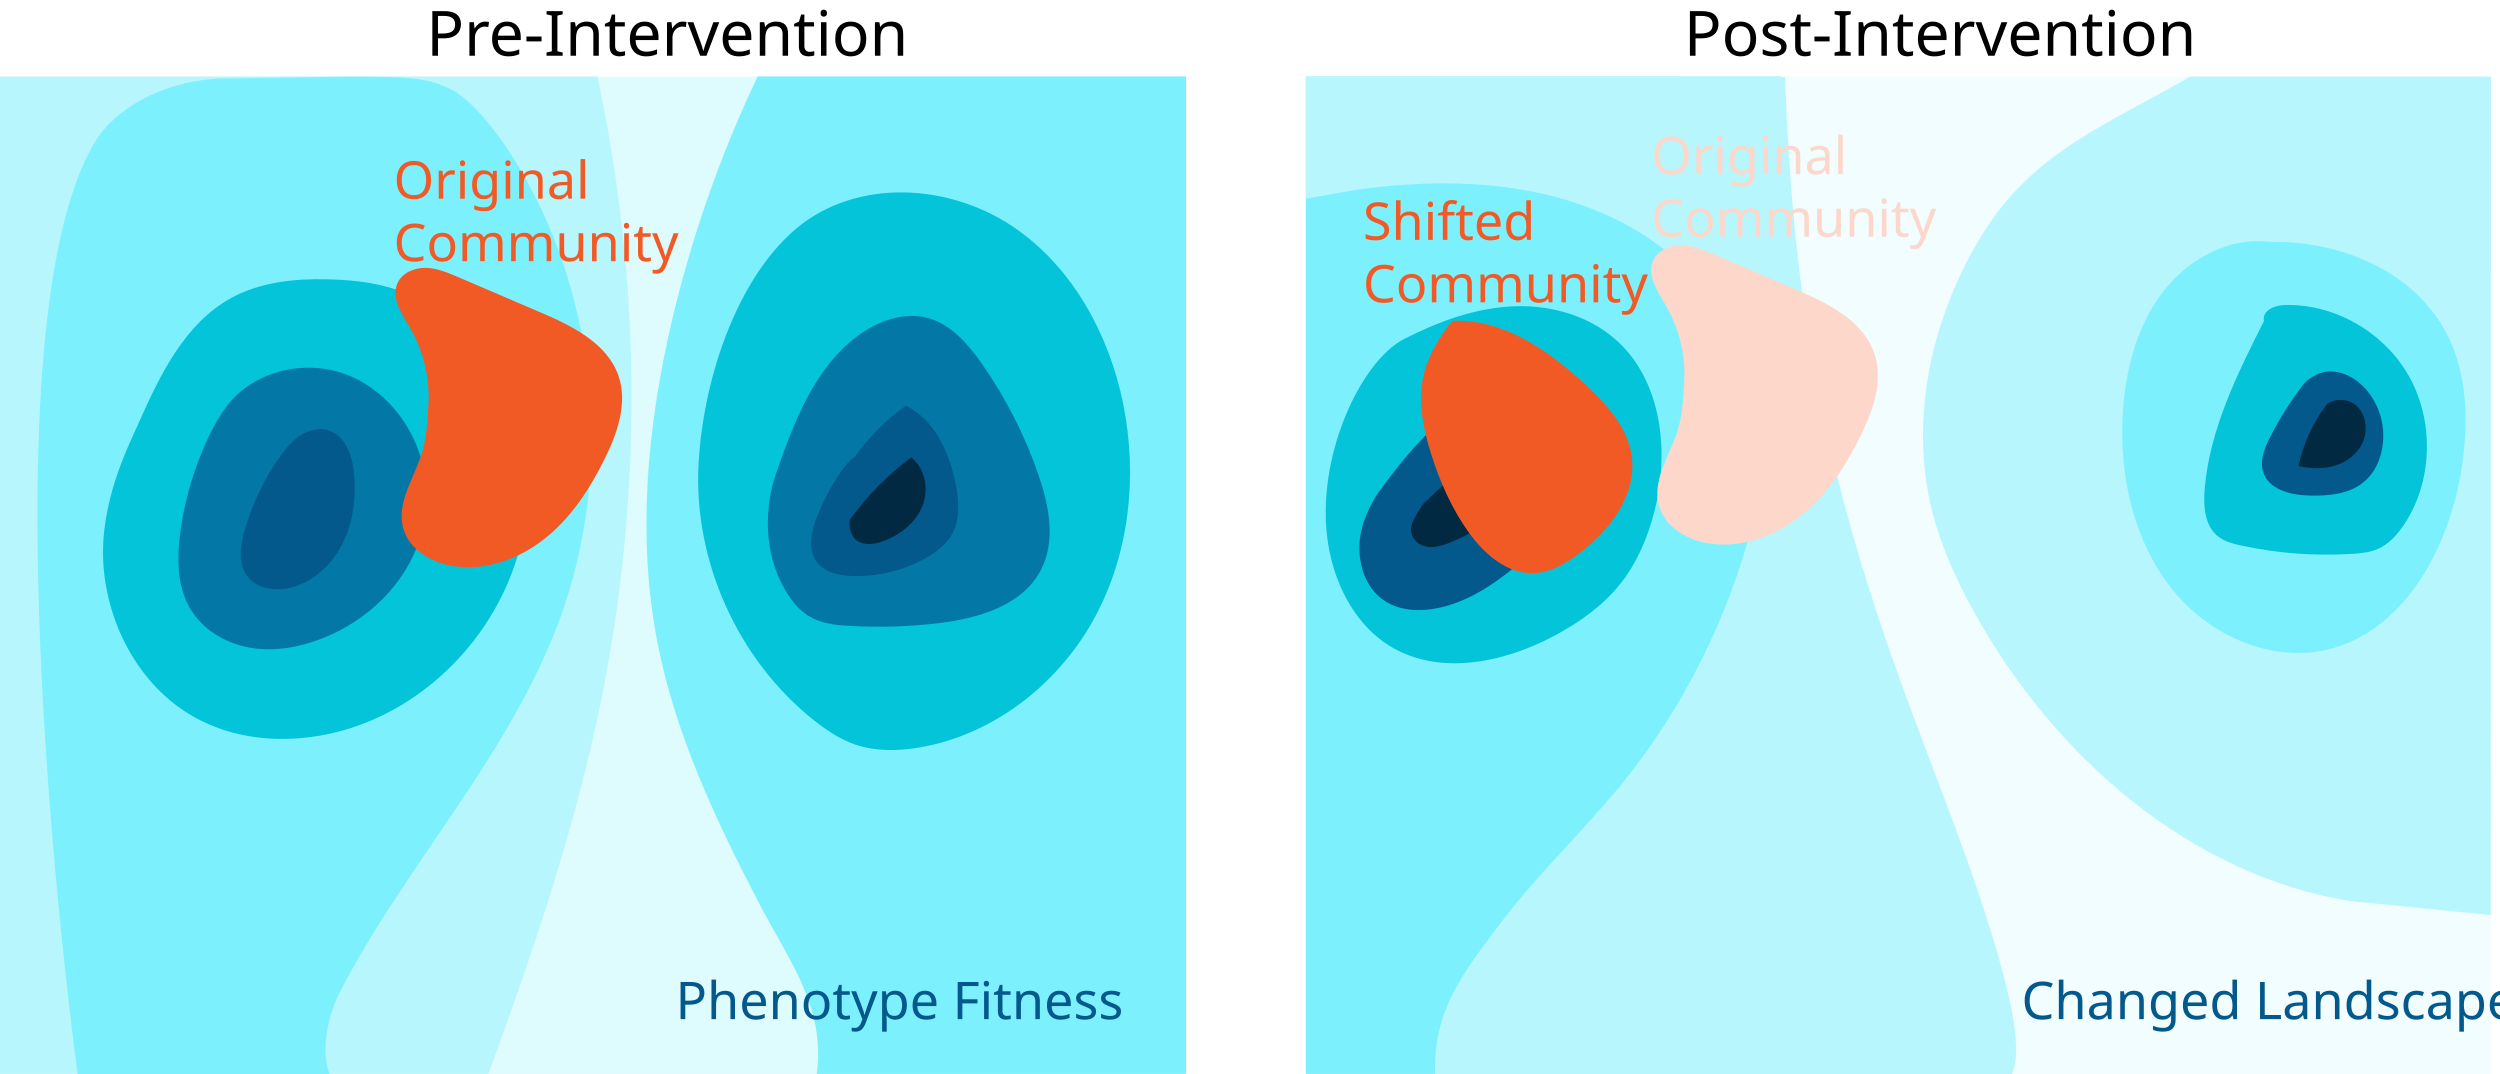
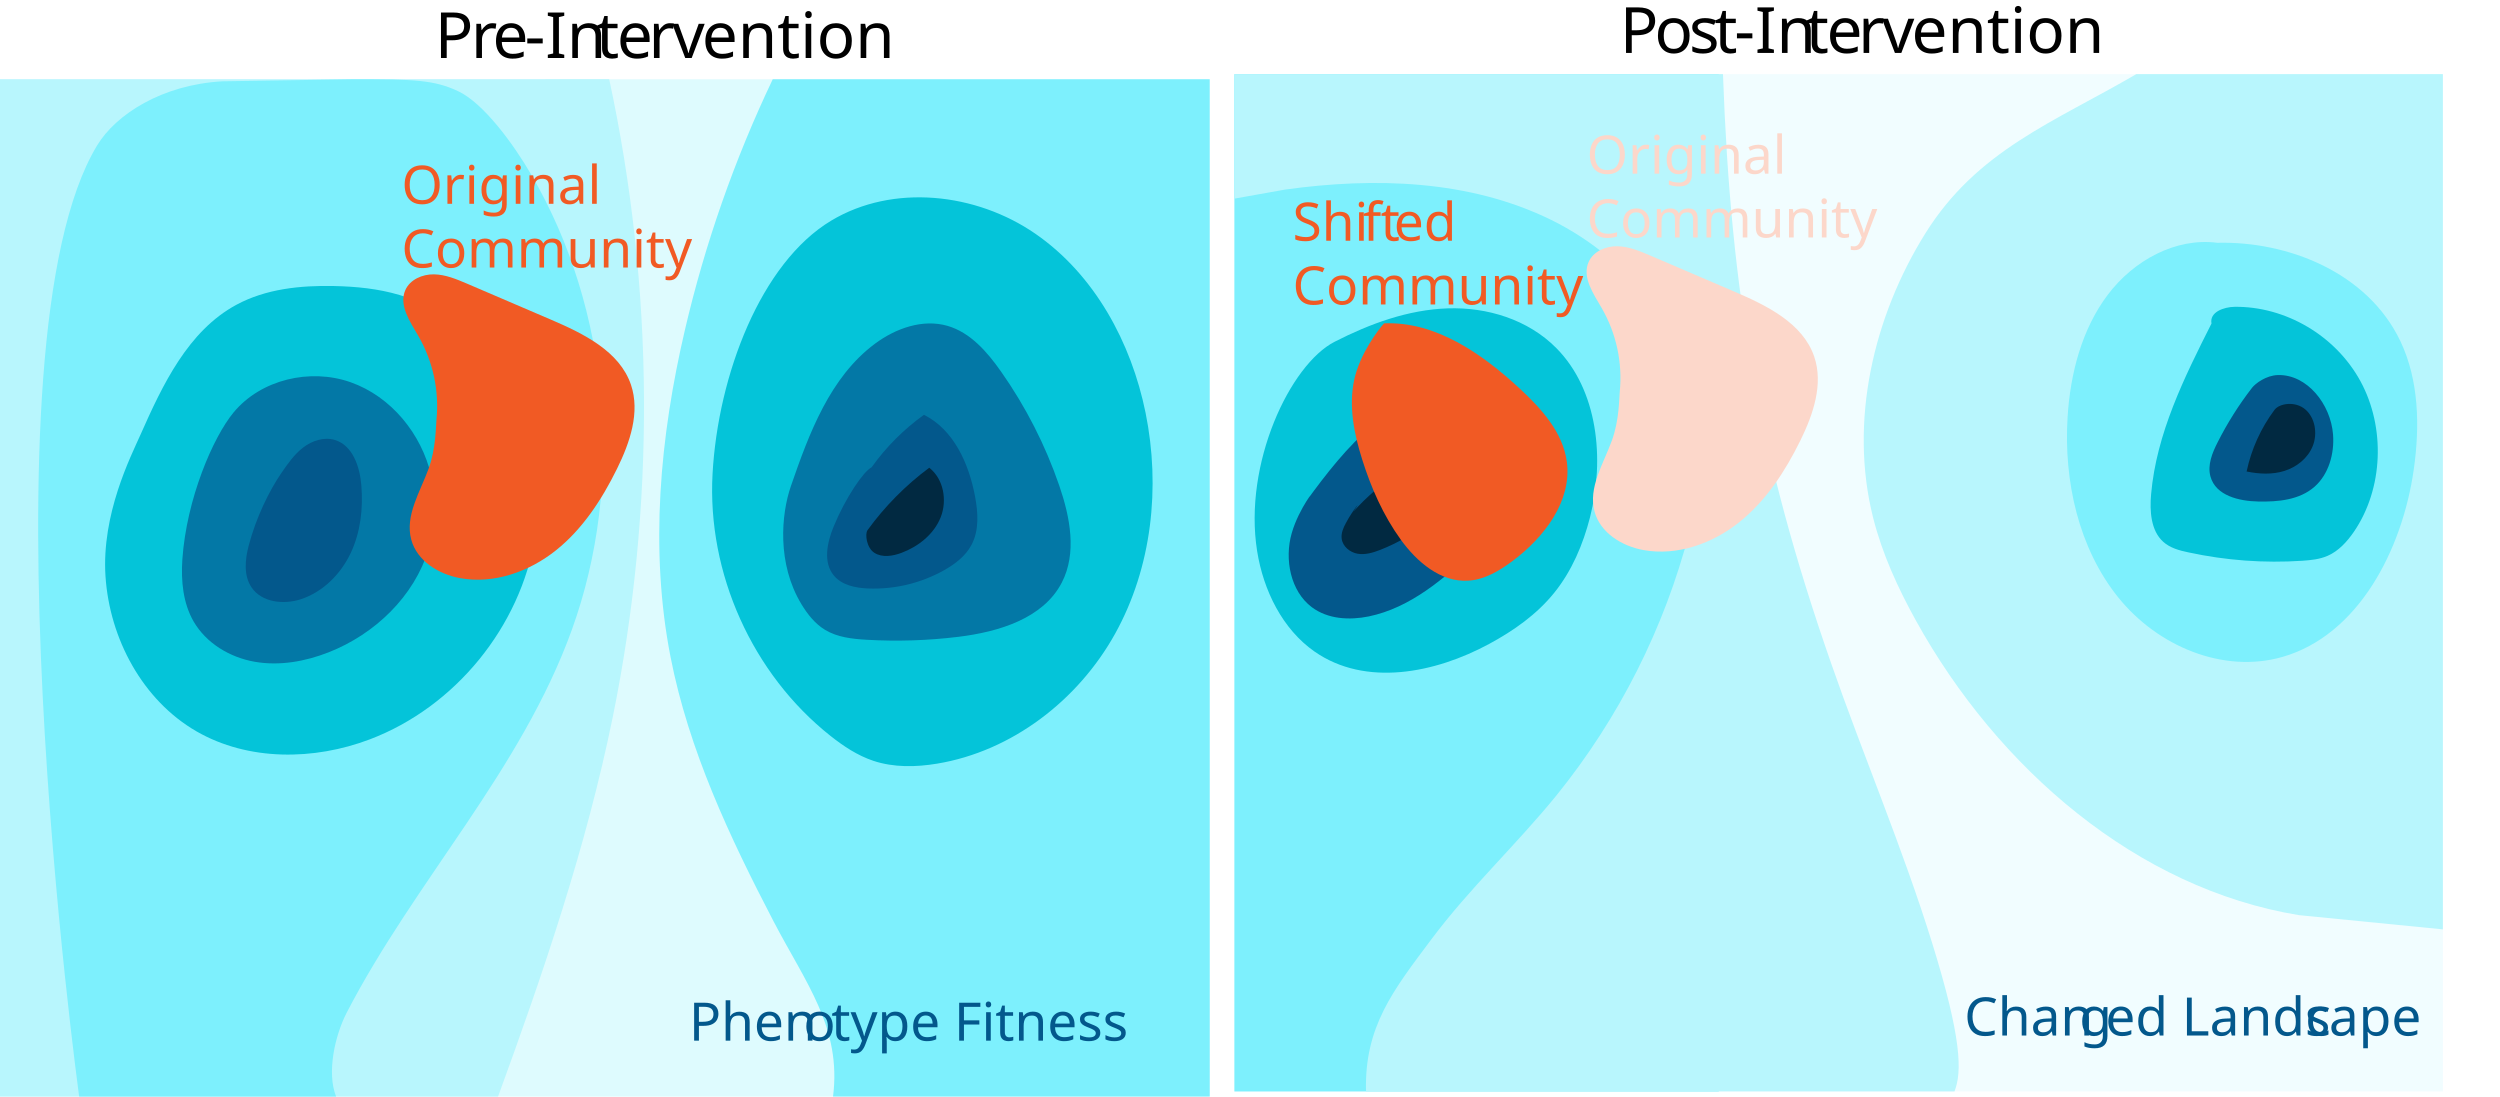
- <svg xmlns="http://www.w3.org/2000/svg" version="1.1" x="0px" y="0px" viewBox="0 0 1920 824.8" style="enable-background:new 0 0 1920 824.8;" xml:space="preserve">
-   <style type="text/css">
- 	.st0{fill:#DEFBFE;}
- 	.st1{fill:#B8F6FD;}
- 	.st2{fill:#7DF0FD;}
- 	.st3{fill:#04C4D9;}
- 	.st4{fill:#0378A6;}
- 	.st5{fill:#03588C;}
- 	.st6{fill:#04C4D9;stroke:#04C4D9;stroke-width:3;stroke-miterlimit:10;}
- 	.st7{fill:#012941;}
- 	.st8{fill:#F15A24;}
- 	.st9{display:none;}
- 	.st10{display:inline;fill:none;stroke:#000000;stroke-width:3;stroke-miterlimit:10;}
- 	.st11{fill:#F1FDFF;}
- 	.st12{fill:#FCD7CA;}
- 	.st13{fill:none;}
- 	.st14{font-family:'SourceSansPro-Regular';}
- 	.st15{font-size:48px;}
- 	.st16{font-size:40px;}
- </style>
-   <g id="Calque_3">
-     <rect y="58.8" class="st0" width="910.9" height="766" />
-     <path class="st1" d="M0,58.8v766h375.1c34.2-93.5,66.4-188.1,86.3-285.5c32.3-158.1,31.4-322.7-2.6-480.5H0z" />
-     <path class="st2" d="M167.5,60.4c-45.6,2.5-80.3,24.9-94.4,48.3c-91.2,150.7-13.5,716.2-13.5,716.2h193.5c-7.2-18.1-0.9-46,8-63.2   c51.6-99.5,131.3-182.4,169.6-288.4c39.9-110.7,28.5-240.8-30.2-341.7c-14.4-24.8-36.8-54.9-55.5-63.7c-18.1-8.5-32.8-9-78.9-9" />
-     <path class="st3" d="M105.7,326.6c16.8-37.8,35.9-78.3,72.3-98c22.2-12,48.2-14.7,73.5-14.1c16.7,0.4,33.4,2,49.4,6.8   c36.4,10.8,67.3,37.7,85.1,71.3c17.9,33.5,23.1,73.2,17,110.7c-11,67.9-60.2,128.2-124.5,152.7c-42.1,16-91.6,16.5-130.6-6   c-40.7-23.5-65.5-69.9-68.5-116.8C76.4,386.1,98.5,342.9,105.7,326.6z" />
-     <path class="st4" d="M175.9,309.7c20.6-24.9,57.6-33.5,88.1-22.8c30.5,10.7,53.4,38.8,60.7,70.3c4.2,18.2,3.5,37.5-1.9,55.4   c-10.8,35.7-40.5,64.1-75.3,77.7c-17.6,6.9-37,10.4-55.7,7.1c-18.7-3.3-36.5-13.9-46-30.4c-8-13.9-9.6-30.7-8.5-46.7   C140.5,374.8,160.4,328.4,175.9,309.7z" />
-     <path class="st5" d="M211.8,355.3c4.8-7,9.7-14.1,16.4-19.2c6.7-5.2,15.7-8.1,23.8-5.7c13.5,4,18.9,20.1,20,34.2   c1.5,17.4-0.6,35.4-8.1,51.2c-7.5,15.8-20.8,29.2-37.4,34.6c-13,4.3-29.5,2.5-37.2-8.8c-6.1-9-4.9-21-2.2-31.5   C192.8,388.9,202.7,368.6,211.8,355.3z" />
-     <path class="st2" d="M910.9,824.8H627.3c6.6-51.8-20.7-85.6-44.8-132c-33-63.4-63.8-128.9-77.5-199c-15.9-81.3-8-165.7,10.8-246.4   c15.2-65,37.4-128.4,66.1-188.7h329" />
-     <path class="st6" d="M626.6,166.6c46.1-27.6,107.9-20.7,152.1,9.8s71.7,81.3,82.4,133.9c11.3,55.7,4.8,115.7-22.8,165.3   s-77,87.8-133.1,97.1c-15.7,2.6-32.2,2.9-47.3-2.1c-11.7-3.9-22.1-10.9-31.8-18.5C567.9,505.8,533.9,430.3,538,356   C542.2,281.6,574.4,197.9,626.6,166.6z" />
-     <path class="st4" d="M595.5,365.2c13.8-39.9,29.4-82.1,63.3-107.3c15.6-11.6,35.9-18.8,54.5-13.5c17.3,5,30,19.7,40.4,34.4   c18.6,26.4,33.4,55.5,43.9,86c8.1,23.6,13.4,50.6,1.9,72.8c-14,27.2-47.6,37.2-77.9,40.9c-22.9,2.8-46,3.5-69,2.2   c-10.8-0.6-22.1-1.8-31.4-7.5c-7.5-4.6-13.2-11.7-17.7-19.3C584.9,423.5,588.2,386.3,595.5,365.2z" />
-     <path class="st5" d="M656.3,351c10.9-15.2,24.2-28.6,39.4-39.5c22.4,11.1,33.8,36.7,38.5,61.3c2.3,12.3,3.2,25.6-2.6,36.7   c-4.5,8.4-12.4,14.4-20.6,19.1c-17.4,9.8-37.5,14.6-57.4,13.7c-9.4-0.4-19.6-2.5-25.6-9.8c-8.2-9.9-5.1-24.7-0.2-36.6   C636.6,373.9,650.3,353.9,656.3,351z" />
-     <path class="st7" d="M653.3,398.3c13-17.9,28.7-33.8,46.5-47c10.8,8.4,13.7,24.6,8.6,37.3s-16.7,22-29.5,26.8   c-6.6,2.5-14.4,3.8-20.4,0C652.5,411.7,651.2,401.2,653.3,398.3z" />
-     <path class="st8" d="M328.7,315.3c2.2-21.8-2.6-44.2-13.7-63.2c-6.3-10.8-14.8-23.1-9.8-34.5c3.5-7.9,12.8-12,21.5-11.9   s16.9,3.6,24.9,7c21.1,9,42.1,18.1,63.2,27.1c24.6,10.5,51.7,23.8,60.3,49.1c7,20.7-0.8,43.5-10.5,63.1   c-11.4,23.2-25.8,45.4-46,61.5c-20.2,16.1-46.7,25.6-72.1,21c-16.2-2.9-32.6-13-36.9-29c-4.9-18.1,6.7-35.9,13.1-53.5   C328.3,336.7,328.2,320.2,328.7,315.3z" />
+ <svg xmlns="http://www.w3.org/2000/svg" viewBox="0 0 1882.5 825.71">
+   <defs>
+     <style>.cls-1{fill:#defbfe;}.cls-2{fill:#b8f6fd;}.cls-3{fill:#7df0fd;}.cls-4,.cls-7{fill:#04c4d9;}.cls-5{fill:#0378a6;}.cls-22,.cls-6{fill:#03588c;}.cls-7{stroke:#04c4d9;stroke-miterlimit:10;stroke-width:3px;}.cls-8{fill:#012941;}.cls-26,.cls-9{fill:#f15a24;}.cls-10{fill:#f1fdff;}.cls-11,.cls-27{fill:#fcd7ca;}.cls-12{font-size:48px;}.cls-12,.cls-22,.cls-26,.cls-27{font-family:SourceSansPro-Regular, Source Sans Pro;}.cls-13{letter-spacing:-0.01em;}.cls-14{letter-spacing:0.01em;}.cls-15{letter-spacing:-0.01em;}.cls-16{letter-spacing:0.02em;}.cls-17{letter-spacing:0em;}.cls-18{letter-spacing:-0.02em;}.cls-19{letter-spacing:-0.02em;}.cls-20{letter-spacing:-0.03em;}.cls-21{letter-spacing:-0.01em;}.cls-22,.cls-26,.cls-27{font-size:40px;}.cls-23{letter-spacing:-0.02em;}.cls-24{letter-spacing:-0.01em;}.cls-25{letter-spacing:-0.01em;}</style>
+   </defs>
+   <g id="Calque_3" data-name="Calque 3">
+     <rect class="cls-1" y="59.69" width="910.91" height="766.02" />
+     <path class="cls-2" d="M0,57.86v766H375.05c34.2-93.54,66.43-188.12,86.32-285.55a1172.57,1172.57,0,0,0-2.63-480.47Z" transform="translate(0 1.82)" />
+     <path class="cls-3" d="M167.51,59.41C122,61.93,87.26,84.34,73.11,107.72-18.13,258.44,59.62,823.88,59.62,823.88H253.08c-7.18-18.06-.87-46,8-63.2,51.57-99.53,131.34-182.37,169.59-288.44,39.93-110.7,28.46-240.8-30.15-341.73C386.13,105.66,363.71,75.64,345,66.86c-18.15-8.53-32.82-9-78.95-9" transform="translate(0 1.82)" />
+     <path class="cls-4" d="M105.7,325.7c16.76-37.84,35.88-78.32,72.27-98,22.18-12,48.24-14.68,73.46-14.14,16.68.35,33.45,2,49.45,6.76C337.31,231.09,368.16,258,386,291.54s23.09,73.19,17,110.69c-11,67.87-60.2,128.23-124.47,152.66-42.1,16-91.56,16.48-130.58-6C107.27,525.39,82.51,479,79.44,432.11S98.48,342,105.7,325.7Z" transform="translate(0 1.82)" />
+     <path class="cls-5" d="M175.9,308.73C196.5,283.86,233.55,275.27,264,286s53.4,38.81,60.66,70.28a108,108,0,0,1-1.9,55.35c-10.85,35.71-40.54,64.07-75.28,77.73-17.64,6.93-37,10.41-55.7,7.13s-36.49-13.93-46-30.36c-8-13.9-9.55-30.66-8.47-46.68C140.45,373.85,160.4,327.46,175.9,308.73Z" transform="translate(0 1.82)" />
+     <path class="cls-6" d="M211.85,354.4c4.8-7,9.71-14.08,16.43-19.24s15.68-8.13,23.8-5.71c13.47,4,18.88,20.14,20,34.15,1.45,17.4-.57,35.38-8.06,51.15s-20.83,29.16-37.41,34.63c-13,4.28-29.47,2.47-37.17-8.84-6.11-9-4.91-21-2.18-31.49C192.79,387.92,202.74,367.66,211.85,354.4Z" transform="translate(0 1.82)" />
+     <path class="cls-3" d="M910.91,823.88H627.28c6.55-51.85-20.7-85.63-44.83-132-33-63.38-63.83-128.89-77.53-199-15.87-81.28-8-165.7,10.84-246.35A929.26,929.26,0,0,1,581.88,57.86h329" transform="translate(0 1.82)" />
+     <path class="cls-7" d="M626.61,165.64c46-27.64,107.95-20.75,152.15,9.77s71.69,81.25,82.38,133.89C872.44,365,865.93,425,838.37,474.63s-77,87.84-133.06,97.11c-15.72,2.6-32.16,2.94-47.27-2.11-11.68-3.91-22.11-10.87-31.77-18.51-58.39-46.23-92.35-121.71-88.22-196.07S574.39,197,626.61,165.64Z" transform="translate(0 1.82)" />
+     <path class="cls-5" d="M595.52,364.29C609.28,324.4,625,282.17,658.84,257c15.59-11.57,35.89-18.83,54.55-13.47,17.34,5,30,19.66,40.37,34.41a343.13,343.13,0,0,1,43.9,86c8.11,23.63,13.37,50.63,1.92,72.83-14,27.18-47.59,37.23-77.94,40.94a385.55,385.55,0,0,1-69,2.22c-10.84-.63-22.09-1.84-31.38-7.48-7.54-4.57-13.18-11.71-17.75-19.26C584.92,422.56,588.24,385.41,595.52,364.29Z" transform="translate(0 1.82)" />
+     <path class="cls-6" d="M656.3,350.08a170.93,170.93,0,0,1,39.43-39.55c22.39,11.15,33.82,36.72,38.45,61.3,2.32,12.28,3.23,25.64-2.65,36.67-4.46,8.38-12.36,14.4-20.63,19.06a108.42,108.42,0,0,1-57.41,13.74c-9.42-.4-19.64-2.51-25.64-9.79-8.17-9.91-5.07-24.74-.2-36.63C636.64,373,650.28,353,656.3,350.08Z" transform="translate(0 1.82)" />
+     <path class="cls-8" d="M653.25,397.39a217.66,217.66,0,0,1,46.47-47c10.8,8.4,13.67,24.57,8.62,37.29s-16.7,22-29.52,26.8c-6.6,2.46-14.41,3.75-20.37,0S651.19,400.24,653.25,397.39Z" transform="translate(0 1.82)" />
+     <path class="cls-9" d="M328.66,314.33A105.43,105.43,0,0,0,315,251.15c-6.27-10.78-14.81-23.1-9.79-34.52,3.5-7.95,12.85-12,21.53-11.87s16.93,3.61,24.91,7l63.15,27.09c24.58,10.55,51.73,23.75,60.33,49.09,7,20.74-.79,43.46-10.46,63.11-11.4,23.16-25.84,45.38-46,61.5s-46.69,25.56-72.09,21c-16.25-2.92-32.58-13-36.9-29-4.89-18.08,6.68-35.92,13.08-53.51C328.31,335.8,328.16,319.29,328.66,314.33Z" transform="translate(0 1.82)" />
  </g>
-   <g id="Calque_5">
-     <g id="Calque_1" class="st9">
-       <path class="st10" d="M294.7,266.1c16.8-37.8,35.9-78.3,72.3-98c22.2-12,48.2-14.7,73.5-14.1c16.7,0.4,33.4,2,49.4,6.8    c36.4,10.8,67.3,37.7,85.1,71.3c17.9,33.5,23.1,73.2,17,110.7c-11,67.9-60.2,128.2-124.5,152.7c-42.1,16-91.6,16.5-130.6-6    c-40.7-23.5-65.5-69.9-68.5-116.8S287.5,282.4,294.7,266.1z" />
-       <path class="st10" d="M364.9,249.1c20.6-24.9,57.6-33.5,88.1-22.8c30.5,10.7,53.4,38.8,60.7,70.3c4.2,18.2,3.5,37.5-1.9,55.4    c-10.8,35.7-40.5,64.1-75.3,77.7c-17.6,6.9-37,10.4-55.7,7.1c-18.7-3.3-36.5-13.9-46-30.4c-8-13.9-9.6-30.7-8.5-46.7    C329.5,314.2,349.4,267.8,364.9,249.1z" />
-       <path class="st10" d="M400.9,294.8c4.8-7,9.7-14.1,16.4-19.2s15.7-8.1,23.8-5.7c13.5,4,18.9,20.1,20,34.2    c1.5,17.4-0.6,35.4-8.1,51.2c-7.5,15.8-20.8,29.2-37.4,34.6c-13,4.3-29.5,2.5-37.2-8.8c-6.1-9-4.9-21-2.2-31.5    C381.8,328.3,391.8,308,400.9,294.8z" />
-       <path class="st10" d="M815.6,106c46.1-27.6,107.9-20.7,152.1,9.8s71.7,81.3,82.4,133.9c11.3,55.7,4.8,115.7-22.8,165.3    s-77,87.8-133.1,97.1c-15.7,2.6-32.2,2.9-47.3-2.1c-11.7-3.9-22.1-10.9-31.8-18.5c-58.4-46.2-92.4-121.7-88.2-196.1    C731.2,221.1,763.4,137.4,815.6,106z" />
-       <path class="st10" d="M784.6,304.7c13.8-39.9,29.4-82.1,63.3-107.3c15.6-11.6,35.9-18.8,54.5-13.5c17.3,5,30,19.7,40.4,34.4    c18.6,26.4,33.4,55.5,43.9,86c8.1,23.6,13.4,50.6,1.9,72.8c-14,27.2-47.6,37.2-77.9,40.9c-22.9,2.8-46,3.5-69,2.2    c-10.8-0.6-22.1-1.8-31.4-7.5c-7.5-4.6-13.2-11.7-17.7-19.3C774,362.9,777.3,325.8,784.6,304.7z" />
-       <path class="st10" d="M845.3,290.5c10.9-15.2,24.2-28.6,39.4-39.5c22.4,11.1,33.8,36.7,38.5,61.3c2.3,12.3,3.2,25.6-2.6,36.7    c-4.5,8.4-12.4,14.4-20.6,19.1c-17.4,9.8-37.5,14.6-57.4,13.7c-9.4-0.4-19.6-2.5-25.6-9.8c-8.2-9.9-5.1-24.7-0.2-36.6    C825.7,313.3,839.3,293.4,845.3,290.5z" />
-       <path class="st10" d="M842.3,337.8c13-17.9,28.7-33.8,46.5-47c10.8,8.4,13.7,24.6,8.6,37.3s-16.7,22-29.5,26.8    c-6.6,2.5-14.4,3.8-20.4,0C841.5,351.1,840.2,340.6,842.3,337.8z" />
-       <path class="st10" d="M455.1,41.6c25.2-11.1,55.4-5.8,78.9,8.5s41.1,36.6,55.5,60c58.6,95.2,70.1,218,30.2,322.4    c-38.3,100.1-118,178.2-169.6,272.1c-8.9,16.2-17.1,35.6-9.9,52.6" />
-       <path class="st10" d="M770.9-17.6C742.2,42.6,720,106,704.8,171C686,251.7,678.1,336.1,694,417.4c13.7,70.1,44.5,135.6,77.5,199    c24.1,46.4,50.4,96,43.8,147.9" />
-       <path class="st10" d="M638.8-25.2c35.9,170.2,36.9,347.7,2.8,518.3c-21,105.1-55.1,207.1-91.2,308" />
+   <g id="Calque_5" data-name="Calque 5">
+     <g id="Calque_2" data-name="Calque 2">
+       <g id="Calque_4" data-name="Calque 4">
+         <rect class="cls-10" x="929.5" y="55.85" width="910" height="766.02" />
+         <rect class="cls-3" x="929.5" y="55.85" width="364.76" height="766.02" />
+       </g>
+       <path class="cls-2" d="M1839.5,698l-108.45-10.72c-121.81-20-226.5-110.09-288.33-221.75-13.56-24.5-25.4-50.26-32.29-77.63-18.21-72.35.27-151.38,39.37-214S1546.18,90.39,1608.64,54H1839.5" transform="translate(0 1.82)" />
+       <path class="cls-3" d="M1669.66,181c-31.31-4.06-62.92,13.19-82.48,39.1s-28.27,59.31-30.29,92.26c-3,48.17,8.38,98.63,38.06,135.57s79.27,57.7,123.74,44.91c56.91-16.36,90.16-80.08,98.88-141.17,4.63-32.49,3.92-67-10-96.44C1782.86,203.24,1722.76,179.69,1669.66,181Z" transform="translate(0 1.82)" />
+       <path class="cls-4" d="M1005,255.51c26.68-13.64,55.41-24.12,85.09-25.13s60.51,8.34,81.86,29.94c31.25,31.61,36.53,83.39,25.34,127.34-5.23,20.51-13.71,40.38-26.76,56.64-13.27,16.54-30.8,28.81-49.13,38.72-40.95,22.16-93.27,32.52-131.61,5.74-24-16.77-38.45-45.85-43.18-75.66C936.16,347.45,971.42,272.65,1005,255.51Z" transform="translate(0 1.82)" />
+       <path class="cls-4" d="M1665.26,241.79c-20.53,40.7-41.47,82.75-45.48,128.58-1.12,12.78-.18,27.39,9.11,35.77,5.25,4.73,12.28,6.58,19.07,8a308.31,308.31,0,0,0,85.73,6.29c6.49-.44,13.09-1.11,19.09-3.75,8.17-3.6,14.58-10.59,19.74-18.14,22.17-32.42,23.79-78.47,5-113.13s-56.71-56.63-94.8-56.2C1674.39,229.34,1663.63,233.24,1665.26,241.79Z" transform="translate(0 1.82)" />
+       <path class="cls-6" d="M983.73,375.42c15-20.58,30.73-40.87,50-57.15s42.35-28.45,67-30.55c11.56-1,23.74.42,33.57,6.89,18.79,12.38,23.47,40.32,16.25,62.3s-23.52,39.18-39.87,54.9c-23.23,22.33-49,44.09-79.94,50.52-14.61,3-30.82,2.14-42.93-6.93-16-12-20.81-36-15.15-55.72S992.45,364,983.73,375.42Z" transform="translate(0 1.82)" />
+       <path class="cls-6" d="M1695.79,290.17a254.67,254.67,0,0,0-26,41.24c-4,7.89-7.66,16.92-5.34,25.51,3.94,14.54,21.6,18.61,36,18.9,14.92.3,31-1.1,42.44-11.16,10.58-9.34,15-24.78,13.9-39.21-1.72-22.92-19.61-45.49-41.56-44.85C1706.43,280.85,1698.35,286.88,1695.79,290.17Z" transform="translate(0 1.82)" />
+       <path class="cls-8" d="M1712.7,306.82a118.61,118.61,0,0,0-21,46.4c9.43,1.95,19.33,2.44,28.53-.46s17.63-9.54,21.31-18.83,1.77-21.16-5.69-27.5S1716.48,301.77,1712.7,306.82Z" transform="translate(0 1.82)" />
+       <path class="cls-8" d="M1019,383.54c20.1-22.4,47-41.63,76.27-39.88,5,.3,11.08,2.22,12.09,7.38.67,3.42-1.27,6.75-3.22,9.59a141.31,141.31,0,0,1-64.79,51.59c-5.46,2.12-11.3,3.89-17,2.93s-11.35-5.38-12.08-11.43c-.49-4.08,1.22-8.07,3.16-11.64C1018.85,381.86,1026.55,372.93,1019,383.54Z" transform="translate(0 1.82)" />
+       <path class="cls-2" d="M929.5,54" transform="translate(0 1.82)" />
+       <path class="cls-2" d="M929.5,54v93.76l38.32-6.85c67.43-9.35,138.47-7.37,200.08,22.79s111.71,93,114,164.16c.76,24-3.77,47.9-9.83,71.08a526.71,526.71,0,0,1-99.84,197.91c-30.26,37.27-65.52,70-94.3,108.49s-50.6,65.79-49.33,114.68h443.12c5.79-14.64,5.46-40-16.77-111.63s-51.66-140.51-76.29-211.25C1324.41,341.54,1303.3,219.54,1297.4,54" transform="translate(0 1.82)" />
    </g>
-     <g id="Calque_2">
-       <g id="Calque_4">
-         <rect x="1002.9" y="58.8" class="st11" width="910" height="766" />
-         <rect x="1002.9" y="58.8" class="st2" width="364.8" height="766" />
-       </g>
-       <path class="st1" d="M1912.9,702.8L1804.5,692c-121.8-20-226.5-110.1-288.3-221.8c-13.6-24.5-25.4-50.3-32.3-77.6    c-18.2-72.3,0.3-151.4,39.4-214c39.1-62.6,96.4-83.5,158.8-119.8h230.9" />
-       <path class="st2" d="M1743.1,185.8c-31.3-4.1-62.9,13.2-82.5,39.1s-28.3,59.3-30.3,92.3c-3,48.2,8.4,98.6,38.1,135.6    c29.7,36.9,79.3,57.7,123.7,44.9c56.9-16.4,90.2-80.1,98.9-141.2c4.6-32.5,3.9-67-10-96.4C1856.3,208,1796.2,184.5,1743.1,185.8z" />
-       <path class="st3" d="M1078.4,260.3c26.7-13.6,55.4-24.1,85.1-25.1c29.7-1,60.5,8.3,81.9,29.9c31.2,31.6,36.5,83.4,25.3,127.3    c-5.2,20.5-13.7,40.4-26.8,56.6c-13.3,16.5-30.8,28.8-49.1,38.7c-41,22.2-93.3,32.5-131.6,5.7c-24-16.8-38.4-45.9-43.2-75.7    C1009.6,352.2,1044.9,277.4,1078.4,260.3z" />
-       <path class="st3" d="M1738.7,246.6c-20.5,40.7-41.5,82.8-45.5,128.6c-1.1,12.8-0.2,27.4,9.1,35.8c5.3,4.7,12.3,6.6,19.1,8    c28.1,6.1,57.1,8.2,85.7,6.3c6.5-0.4,13.1-1.1,19.1-3.7c8.2-3.6,14.6-10.6,19.7-18.1c22.2-32.4,23.8-78.5,5-113.1    s-56.7-56.6-94.8-56.2C1747.8,234.1,1737.1,238,1738.7,246.6z" />
-       <path class="st5" d="M1057.2,380.2c15-20.6,30.7-40.9,50-57.2c19.2-16.3,42.3-28.4,67-30.6c11.6-1,23.7,0.4,33.6,6.9    c18.8,12.4,23.5,40.3,16.3,62.3c-7.2,22-23.5,39.2-39.9,54.9c-23.2,22.3-49,44.1-79.9,50.5c-14.6,3-30.8,2.1-42.9-6.9    c-16-12-20.8-36-15.1-55.7C1051.7,384.7,1065.9,368.8,1057.2,380.2z" />
-       <path class="st5" d="M1769.2,295c-9.9,12.8-18.6,26.6-26,41.2c-4,7.9-7.7,16.9-5.3,25.5c3.9,14.5,21.6,18.6,36,18.9    c14.9,0.3,31-1.1,42.4-11.2c10.6-9.3,15-24.8,13.9-39.2c-1.7-22.9-19.6-45.5-41.6-44.9C1779.9,285.6,1771.8,291.7,1769.2,295z" />
-       <path class="st7" d="M1786.2,311.6c-10.2,13.6-17.4,29.6-21,46.4c9.4,1.9,19.3,2.4,28.5-0.5s17.6-9.5,21.3-18.8s1.8-21.2-5.7-27.5    C1801.9,304.9,1789.9,306.6,1786.2,311.6z" />
-       <path class="st7" d="M1092.4,388.3c20.1-22.4,46.9-41.6,76.3-39.9c5,0.3,11.1,2.2,12.1,7.4c0.7,3.4-1.3,6.8-3.2,9.6    c-16.1,23.4-39,41.6-64.8,51.6c-5.5,2.1-11.3,3.9-17,2.9c-5.8-1-11.3-5.4-12.1-11.4c-0.5-4.1,1.2-8.1,3.2-11.6    C1092.3,386.6,1100,377.7,1092.4,388.3z" />
-       <path class="st1" d="M1002.9,58.8" />
-       <path class="st1" d="M1002.9,58.8v93.8l38.3-6.8c67.4-9.4,138.5-7.4,200.1,22.8s111.7,93,114,164.2c0.8,24-3.8,47.9-9.8,71.1    c-19,72.5-53.3,140.6-99.8,197.9c-30.3,37.3-65.5,70-94.3,108.5c-28.8,38.5-50.6,65.8-49.3,114.7h-99.1h542.2    c5.8-14.6,5.5-40-16.8-111.6c-22.2-71.6-51.7-140.5-76.3-211.3c-54.2-155.6-75.3-277.6-81.2-443.1" />
-     </g>
-     <path class="st8" d="M1115.7,246.4c38.6-1.6,73.4,22.6,101.7,48.8c16.5,15.2,32.8,33.2,35.8,55.4c4,29.6-17,57-41,74.9   c-9.9,7.4-21,14-33.3,14.7c-20.7,1.2-38.6-14.2-50.7-31c-13.1-18.2-22.3-39-29.1-60.5c-6.1-19.3-10.2-39.9-6-59.6   S1111.6,250.7,1115.7,246.4z" />
-     <path class="st12" d="M1293.1,297.9c2.2-21.8-2.6-44.2-13.7-63.2c-6.3-10.8-14.8-23.1-9.8-34.5c3.5-7.9,12.8-12,21.5-11.9   c8.7,0.1,16.9,3.6,24.9,7c21.1,9,42.1,18.1,63.2,27.1c24.6,10.5,51.7,23.8,60.3,49.1c7,20.7-0.8,43.5-10.5,63.1   c-11.4,23.2-25.8,45.4-46,61.5c-20.2,16.1-46.7,25.6-72.1,21c-16.2-2.9-32.6-13-36.9-29c-4.9-18.1,6.7-35.9,13.1-53.5   C1292.8,319.4,1292.6,302.9,1293.1,297.9z" />
+     <path class="cls-9" d="M1042.23,241.66c38.59-1.58,73.35,22.56,101.74,48.76,16.51,15.23,32.85,33.15,35.85,55.41,4,29.6-17,57-41,74.89-9.89,7.36-21,14-33.35,14.71-20.65,1.25-38.62-14.17-50.73-30.95-13.14-18.21-22.34-39-29.07-60.47-6.06-19.26-10.19-39.85-6-59.6S1038.13,246,1042.23,241.66Z" transform="translate(0 1.82)" />
+     <path class="cls-11" d="M1219.69,293.15A105.44,105.44,0,0,0,1206,230c-6.27-10.77-14.81-23.1-9.78-34.51,3.49-8,12.84-12,21.52-11.88s16.93,3.61,24.91,7l63.15,27.08c24.58,10.55,51.73,23.76,60.33,49.09,7,20.74-.79,43.47-10.46,63.12-11.4,23.15-25.84,45.37-46,61.49s-46.69,25.56-72.09,21c-16.25-2.92-32.58-13-36.9-29-4.89-18.07,6.68-35.91,13.08-53.51C1219.34,314.62,1219.19,298.11,1219.69,293.15Z" transform="translate(0 1.82)" />
  </g>
-   <g id="Calque_6">
-     <rect x="327.4" y="8.6" class="st13" width="403.4" height="57.2" />
-     <text transform="matrix(1 0 0 1 327.3987 42.7951)" class="st14 st15">Pre-Intervention</text>
-     <rect x="1293.2" y="8.6" class="st13" width="403.4" height="57.2" />
-     <text transform="matrix(1 0 0 1 1293.192 42.7951)" class="st14 st15">Post-Intervention</text>
-     <rect x="518.8" y="754.2" class="st13" width="403.4" height="57.2" />
-     <text transform="matrix(1 0 0 1 518.8134 782.7153)" class="st5 st14 st16">Phenotype Fitness</text>
-     <rect x="1552.5" y="754.2" class="st13" width="403.4" height="57.2" />
-     <text transform="matrix(1 0 0 1 1552.505 782.7153)" class="st5 st14 st16">Changed Landscape</text>
-     <rect x="1046.7" y="155.7" class="st13" width="206.4" height="99.9" />
-     <text transform="matrix(1 0 0 1 1046.743 184.2025)">
-       <tspan x="0" y="0" class="st8 st14 st16">Shifted</tspan>
-       <tspan x="0" y="48" class="st8 st14 st16">Community</tspan>
+   <g id="Calque_6" data-name="Calque 6">
+     <text class="cls-12" transform="translate(327.4 43.68)">P<tspan class="cls-13" x="27.22" y="0">r</tspan>
+       <tspan class="cls-14" x="43.44" y="0">e</tspan>
+       <tspan x="67.73" y="0">-In</tspan>
+       <tspan class="cls-15" x="121.53" y="0">t</tspan>
+       <tspan x="137.13" y="0">e</tspan>
+       <tspan class="cls-16" x="160.94" y="0">r</tspan>
+       <tspan class="cls-17" x="178.84" y="0">v</tspan>
+       <tspan x="201.11" y="0">ention</tspan>
    </text>
-     <rect x="302.3" y="124.1" class="st13" width="206.4" height="99.9" />
-     <text transform="matrix(1 0 0 1 302.2711 152.5884)">
-       <tspan x="0" y="0" class="st8 st14 st16">Original</tspan>
-       <tspan x="0" y="48" class="st8 st14 st16">Community</tspan>
+     <text class="cls-12" transform="translate(1219.74 39.84)">
+       <tspan class="cls-18">P</tspan>
+       <tspan x="26.06" y="0">o</tspan>
+       <tspan class="cls-19" x="52.08" y="0">s</tspan>
+       <tspan class="cls-20" x="71.23" y="0">t</tspan>
+       <tspan x="86.26" y="0">-In</tspan>
+       <tspan class="cls-21" x="140.06" y="0">t</tspan>
+       <tspan x="155.66" y="0">e</tspan>
+       <tspan class="cls-16" x="179.47" y="0">r</tspan>
+       <tspan class="cls-17" x="197.37" y="0">v</tspan>
+       <tspan x="219.64" y="0">ention</tspan>
    </text>
-     <rect x="1268.2" y="105.3" class="st13" width="206.4" height="99.9" />
-     <text transform="matrix(1 0 0 1 1268.164 133.7496)">
-       <tspan x="0" y="0" class="st12 st14 st16">Original</tspan>
-       <tspan x="0" y="48" class="st12 st14 st16">Community</tspan>
+     <text class="cls-22" transform="translate(518.81 783.6)">Phen<tspan class="cls-23" x="86.16" y="0">o</tspan>
+       <tspan x="107.16" y="0">type Fitness</tspan>
+     </text>
+     <text class="cls-22" transform="translate(1479.06 779.76)">Chan<tspan class="cls-24" x="86.64" y="0">g</tspan>
+       <tspan x="106.28" y="0">ed Lands</tspan>
+       <tspan class="cls-25" x="256.76" y="0">c</tspan>
+       <tspan x="274.6" y="0">ape</tspan>
+     </text>
+     <text class="cls-26" transform="translate(973.3 181.25)">Shi<tspan class="cls-24" x="53" y="0">ft</tspan>
+       <tspan x="76.24" y="0">ed</tspan>
+       <tspan x="0" y="48">Community</tspan>
+     </text>
+     <text class="cls-26" transform="translate(302.27 153.47)">Original<tspan x="0" y="48">Community</tspan>
+     </text>
+     <text class="cls-27" transform="translate(1194.72 130.79)">Original<tspan x="0" y="48">Community</tspan>
    </text>
  </g>
</svg>
